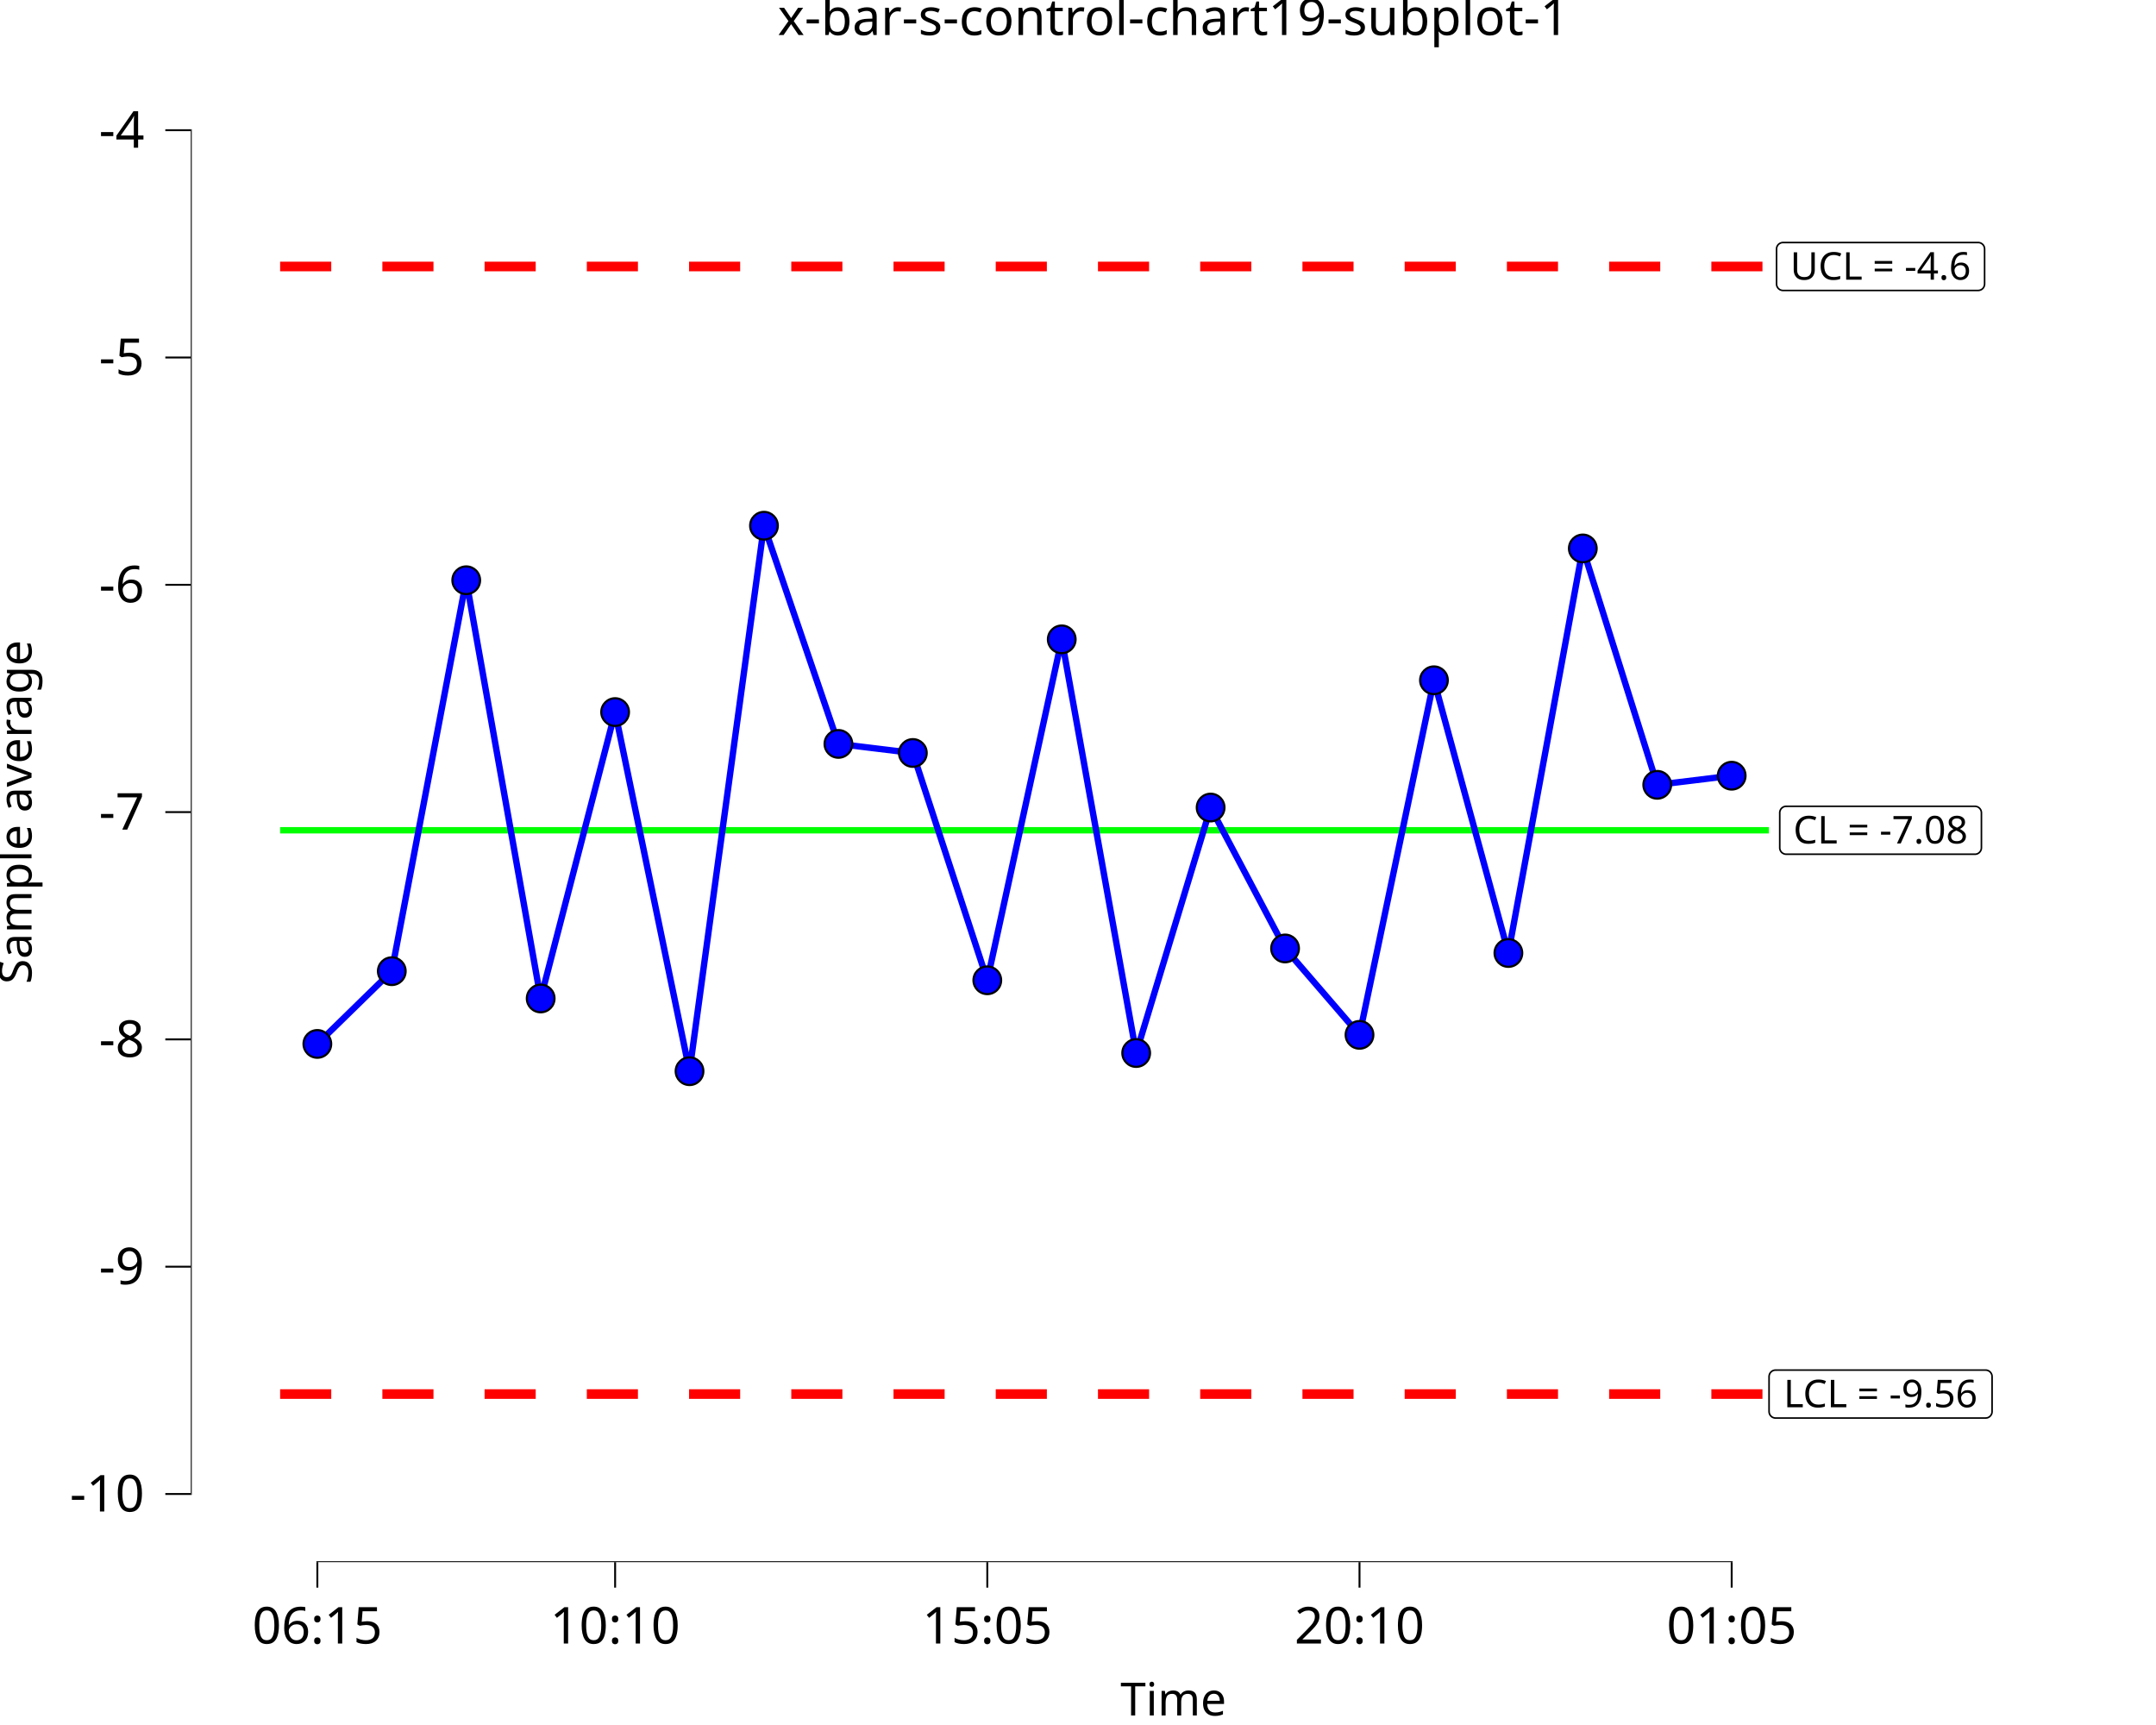
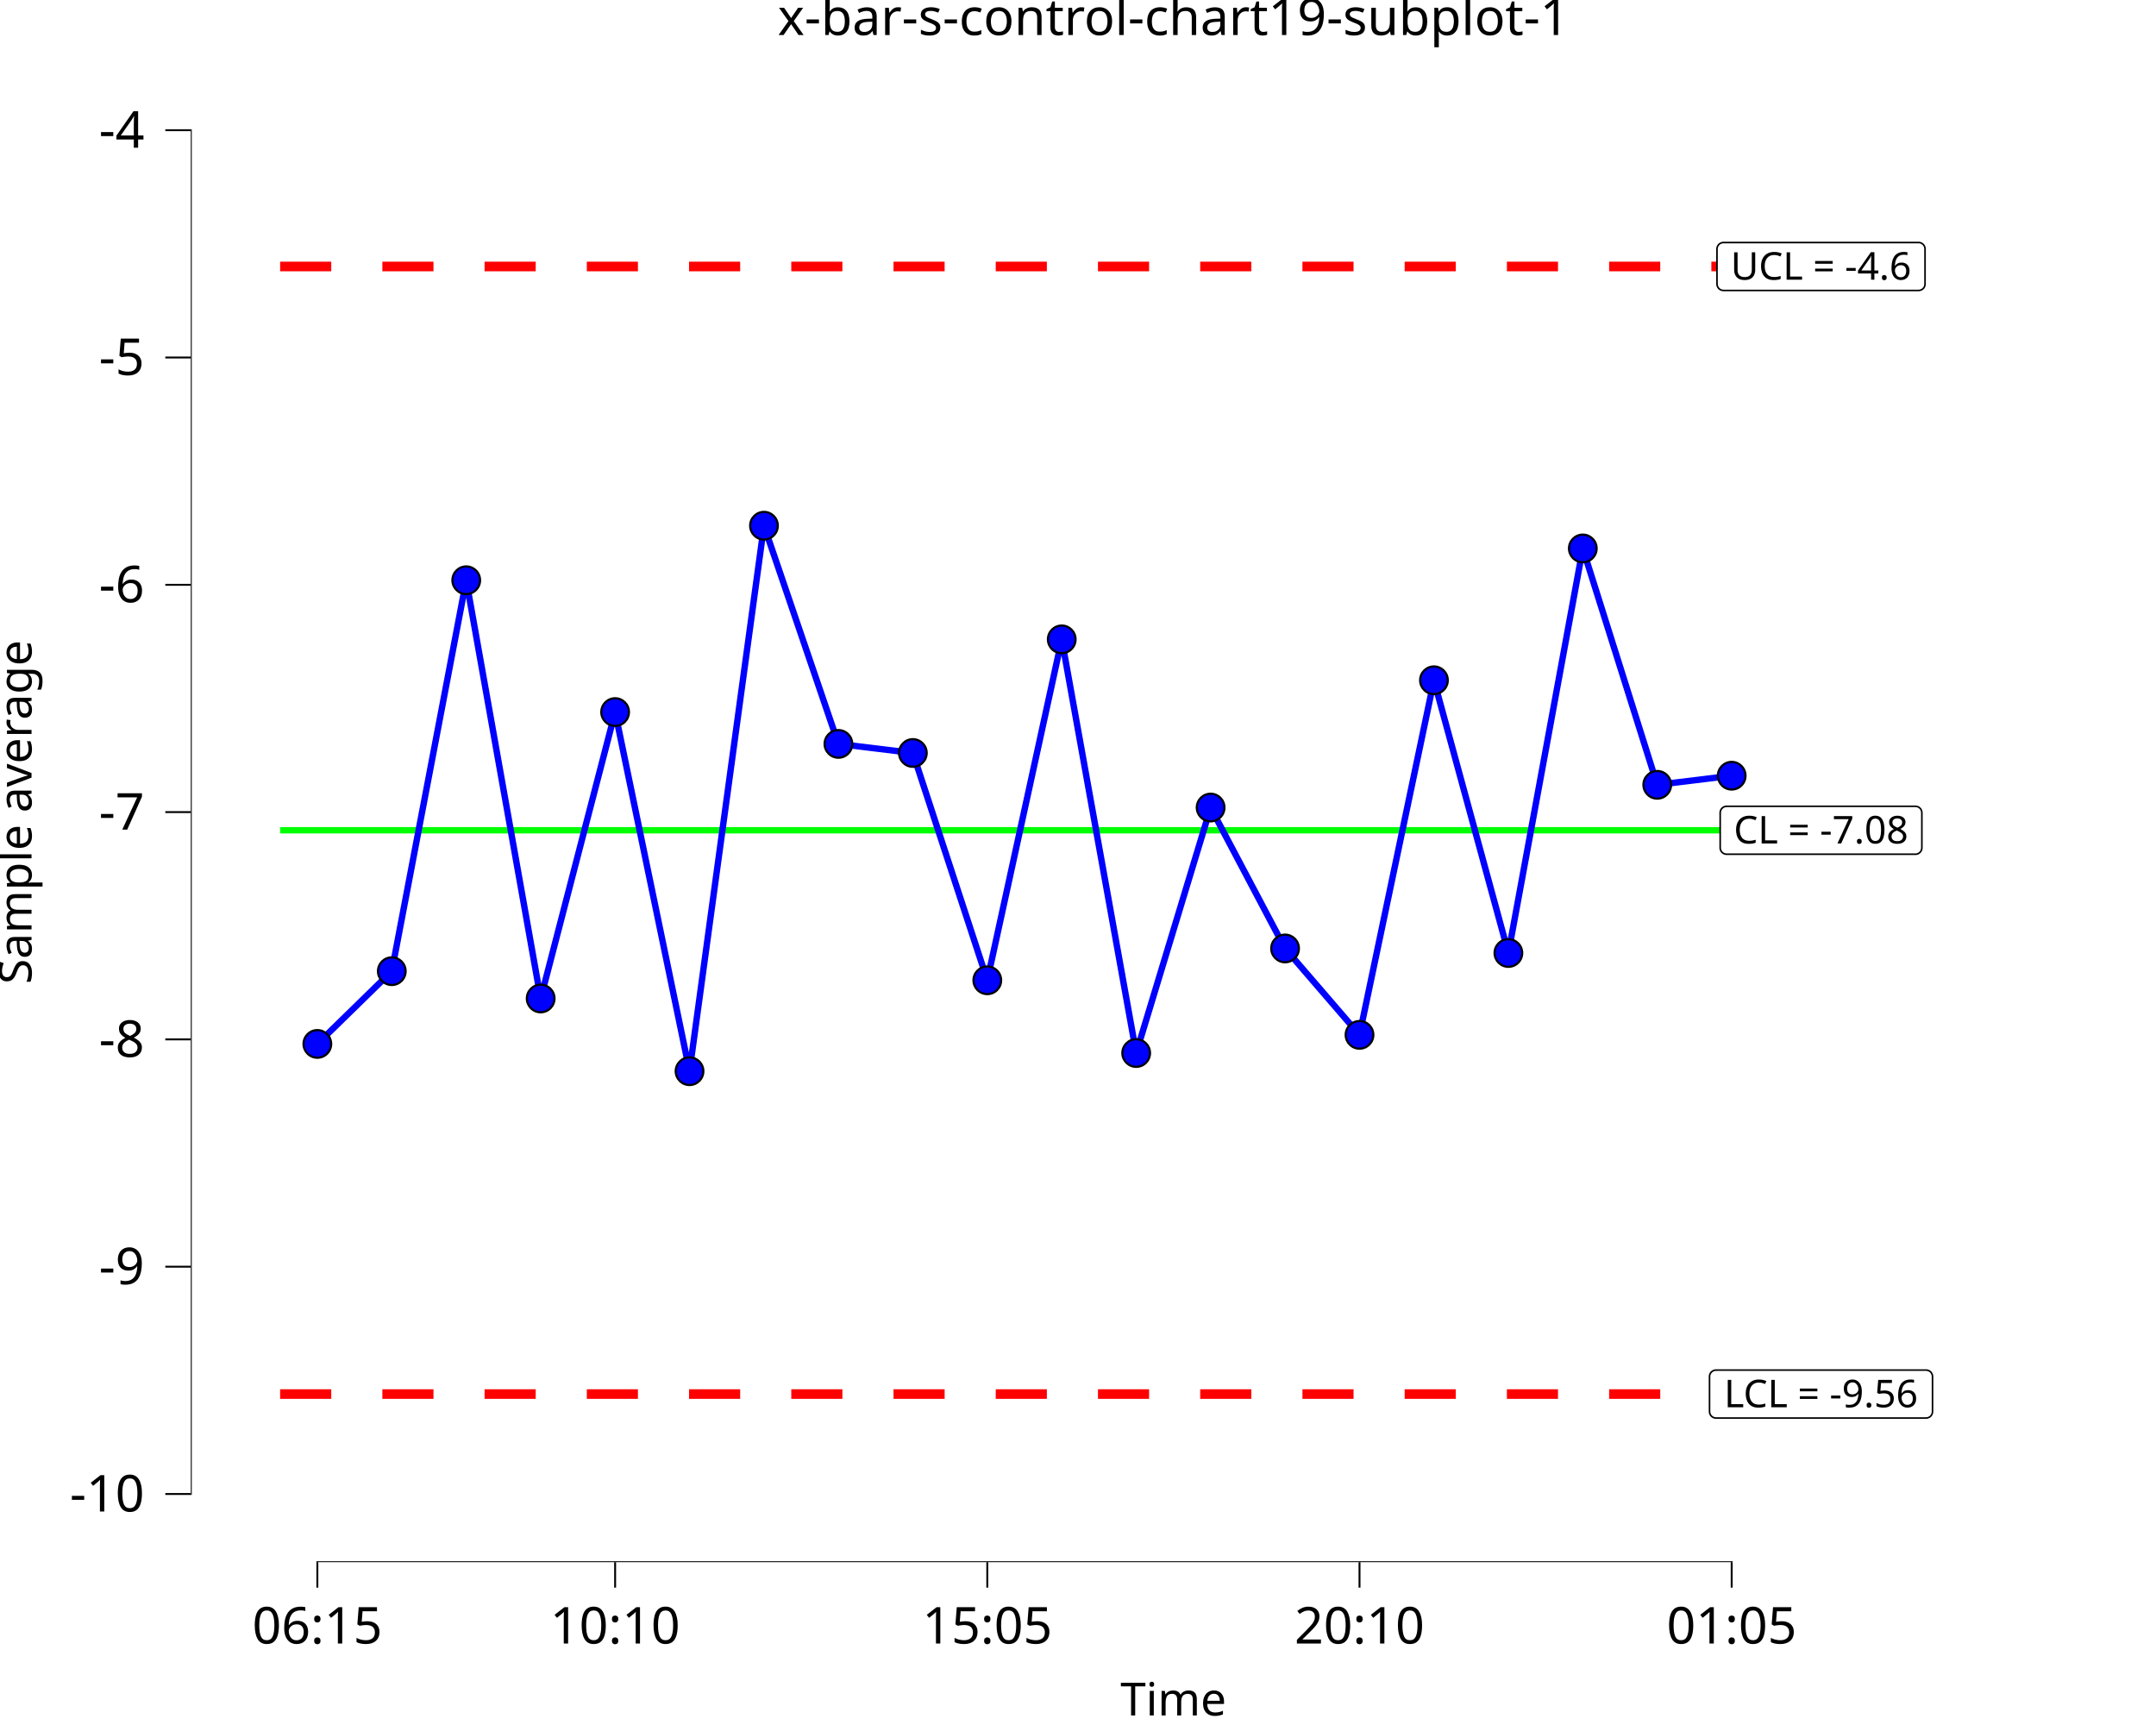
<svg xmlns="http://www.w3.org/2000/svg" class="svglite" data-engine-version="2.0" width="720.00pt" height="576.00pt" viewBox="0 0 720.00 576.00">
  <defs>
    <style type="text/css">
    .svglite line, .svglite polyline, .svglite polygon, .svglite path, .svglite rect, .svglite circle {
      fill: none;
      stroke: #000000;
      stroke-linecap: round;
      stroke-linejoin: round;
      stroke-miterlimit: 10.00;
    }
  </style>
  </defs>
  <rect width="100%" height="100%" style="stroke: none; fill: #FFFFFF;" />
  <defs>
    <clipPath id="cpMC4wMHw3MjAuMDB8MC4wMHw1NzYuMDA=">
      <rect x="0.00" y="0.00" width="720.00" height="576.00" />
    </clipPath>
  </defs>
  <g clip-path="url(#cpMC4wMHw3MjAuMDB8MC4wMHw1NzYuMDA=)">
    <rect x="0.00" y="0.00" width="720.00" height="576.00" style="stroke-width: 10.67; stroke: none;" />
  </g>
  <defs>
    <clipPath id="cpNjMuNzJ8NzIwLjAwfDIwLjcxfDUyMS42Mw==">
      <rect x="63.72" y="20.71" width="656.28" height="500.92" />
    </clipPath>
  </defs>
  <g clip-path="url(#cpNjMuNzJ8NzIwLjAwfDIwLjcxfDUyMS42Mw==)">
    <rect x="63.72" y="20.71" width="656.28" height="500.92" style="stroke-width: 10.67; stroke: none;" />
    <polyline points="93.55,277.24 118.41,277.24 118.41,277.24 143.27,277.24 143.27,277.24 168.13,277.24 168.13,277.24 192.99,277.24 192.99,277.24 217.84,277.24 217.84,277.24 242.70,277.24 242.70,277.24 267.56,277.24 267.56,277.24 292.42,277.24 292.42,277.24 317.28,277.24 317.28,277.24 342.14,277.24 342.14,277.24 367.00,277.24 367.00,277.24 391.86,277.24 391.86,277.24 416.72,277.24 416.72,277.24 441.58,277.24 441.58,277.24 466.44,277.24 466.44,277.24 491.30,277.24 491.30,277.24 516.15,277.24 516.15,277.24 541.01,277.24 541.01,277.24 565.87,277.24 565.87,277.24 590.73,277.24 590.73,277.24 " style="stroke-width: 2.13; stroke: #00FF00; stroke-linecap: butt;" />
    <polyline points="93.55,88.98 118.41,88.98 118.41,88.98 143.27,88.98 143.27,88.98 168.13,88.98 168.13,88.98 192.99,88.98 192.99,88.98 217.84,88.98 217.84,88.98 242.70,88.98 242.70,88.98 267.56,88.98 267.56,88.98 292.42,88.98 292.42,88.98 317.28,88.98 317.28,88.98 342.14,88.98 342.14,88.98 367.00,88.98 367.00,88.98 391.86,88.98 391.86,88.98 416.72,88.98 416.72,88.98 441.58,88.98 441.58,88.98 466.44,88.98 466.44,88.98 491.30,88.98 491.30,88.98 516.15,88.98 516.15,88.98 541.01,88.98 541.01,88.98 565.87,88.98 565.87,88.98 590.73,88.98 590.73,88.98 " style="stroke-width: 3.20; stroke: #FF0000; stroke-dasharray: 17.07,17.07; stroke-linecap: butt;" />
    <polyline points="93.55,465.49 118.41,465.49 118.41,465.49 143.27,465.49 143.27,465.49 168.13,465.49 168.13,465.49 192.99,465.49 192.99,465.49 217.84,465.49 217.84,465.49 242.70,465.49 242.70,465.49 267.56,465.49 267.56,465.49 292.42,465.49 292.42,465.49 317.28,465.49 317.28,465.49 342.14,465.49 342.14,465.49 367.00,465.49 367.00,465.49 391.86,465.49 391.86,465.49 416.72,465.49 416.72,465.49 441.58,465.49 441.58,465.49 466.44,465.49 466.44,465.49 491.30,465.49 491.30,465.49 516.15,465.49 516.15,465.49 541.01,465.49 541.01,465.49 565.87,465.49 565.87,465.49 590.73,465.49 590.73,465.49 " style="stroke-width: 3.20; stroke: #FF0000; stroke-dasharray: 17.07,17.07; stroke-linecap: butt;" />
-     <polygon points="596.51,285.24 659.54,285.24 659.45,285.24 659.80,285.23 660.14,285.16 660.46,285.04 660.76,284.86 661.03,284.64 661.26,284.38 661.45,284.09 661.59,283.77 661.67,283.43 661.70,283.08 661.70,283.08 661.70,271.39 661.70,271.39 661.67,271.05 661.59,270.71 661.45,270.39 661.26,270.09 661.03,269.83 660.76,269.61 660.46,269.44 660.14,269.32 659.80,269.25 659.54,269.23 596.51,269.23 596.77,269.25 596.42,269.23 596.07,269.28 595.74,269.37 595.43,269.52 595.14,269.72 594.89,269.96 594.68,270.24 594.52,270.55 594.41,270.88 594.35,271.22 594.35,271.39 594.35,283.08 594.35,282.91 594.35,283.26 594.41,283.60 594.52,283.93 594.68,284.24 594.89,284.52 595.14,284.76 595.43,284.95 595.74,285.10 596.07,285.20 596.42,285.24 " style="stroke-width: 0.53; fill: #FFFFFF;" />
-     <text x="628.02" y="281.64" text-anchor="middle" style="font-size: 12.80px; font-family: sans;" textLength="60.15px" lengthAdjust="spacingAndGlyphs">CL = -7.08</text>
-     <polygon points="592.94,473.50 663.10,473.50 663.01,473.50 663.36,473.48 663.70,473.42 664.02,473.29 664.32,473.12 664.59,472.90 664.82,472.64 665.01,472.34 665.15,472.02 665.23,471.69 665.26,471.34 665.26,471.34 665.26,459.65 665.26,459.65 665.23,459.30 665.15,458.97 665.01,458.65 664.82,458.35 664.59,458.09 664.32,457.87 664.02,457.70 663.70,457.57 663.36,457.50 663.10,457.49 592.94,457.49 593.20,457.50 592.86,457.49 592.51,457.53 592.18,457.63 591.86,457.78 591.58,457.98 591.33,458.22 591.12,458.49 590.96,458.80 590.85,459.13 590.79,459.48 590.78,459.65 590.78,471.34 590.79,471.17 590.79,471.51 590.85,471.86 590.96,472.19 591.12,472.50 591.33,472.77 591.58,473.01 591.86,473.21 592.18,473.36 592.51,473.46 592.86,473.50 " style="stroke-width: 0.53; fill: #FFFFFF;" />
-     <text x="628.02" y="469.90" text-anchor="middle" style="font-size: 12.80px; font-family: sans;" textLength="67.27px" lengthAdjust="spacingAndGlyphs">LCL = -9.56</text>
-     <polygon points="595.44,96.99 660.60,96.99 660.51,96.99 660.86,96.97 661.20,96.90 661.53,96.78 661.83,96.61 662.10,96.39 662.33,96.13 662.51,95.83 662.65,95.51 662.73,95.17 662.76,94.83 662.76,94.83 662.76,83.14 662.76,83.14 662.73,82.79 662.65,82.45 662.51,82.13 662.33,81.84 662.10,81.58 661.83,81.36 661.53,81.18 661.20,81.06 660.86,80.99 660.60,80.98 595.44,80.98 595.70,80.99 595.35,80.98 595.01,81.02 594.68,81.12 594.36,81.27 594.08,81.46 593.82,81.70 593.62,81.98 593.45,82.29 593.34,82.62 593.29,82.96 593.28,83.14 593.28,94.83 593.29,94.65 593.29,95.00 593.34,95.34 593.45,95.67 593.62,95.98 593.82,96.26 594.08,96.50 594.36,96.70 594.68,96.85 595.01,96.94 595.35,96.99 " style="stroke-width: 0.53; fill: #FFFFFF;" />
-     <text x="628.02" y="93.39" text-anchor="middle" style="font-size: 12.80px; font-family: sans;" textLength="62.28px" lengthAdjust="spacingAndGlyphs">UCL = -4.6</text>
+     <polygon points="576.62,285.24 639.65,285.24 639.56,285.24 639.91,285.23 640.25,285.16 640.58,285.04 640.88,284.86 641.15,284.64 641.38,284.38 641.56,284.09 641.70,283.77 641.78,283.43 641.81,283.08 641.81,283.08 641.81,271.39 641.81,271.39 641.78,271.05 641.70,270.71 641.56,270.39 641.38,270.09 641.15,269.83 640.88,269.61 640.58,269.44 640.25,269.32 639.91,269.25 639.65,269.23 576.62,269.23 576.88,269.25 576.53,269.23 576.19,269.28 575.85,269.37 575.54,269.52 575.25,269.72 575.00,269.96 574.79,270.24 574.63,270.55 574.52,270.88 574.46,271.22 574.46,271.39 574.46,283.08 574.46,282.91 574.46,283.26 574.52,283.60 574.63,283.93 574.79,284.24 575.00,284.52 575.25,284.76 575.54,284.95 575.85,285.10 576.19,285.20 576.53,285.24 " style="stroke-width: 0.53; fill: #FFFFFF;" />
+     <text x="608.13" y="281.64" text-anchor="middle" style="font-size: 12.80px; font-family: sans;" textLength="60.15px" lengthAdjust="spacingAndGlyphs">CL = -7.08</text>
+     <polygon points="573.06,473.50 643.21,473.50 643.12,473.50 643.47,473.48 643.81,473.42 644.14,473.29 644.44,473.12 644.71,472.90 644.94,472.64 645.12,472.34 645.26,472.02 645.34,471.69 645.37,471.34 645.37,471.34 645.37,459.65 645.37,459.65 645.34,459.30 645.26,458.97 645.12,458.65 644.94,458.35 644.71,458.09 644.44,457.87 644.14,457.70 643.81,457.57 643.47,457.50 643.21,457.49 573.06,457.49 573.32,457.50 572.97,457.49 572.62,457.53 572.29,457.63 571.98,457.78 571.69,457.98 571.44,458.22 571.23,458.49 571.07,458.80 570.96,459.13 570.90,459.48 570.90,459.65 570.90,471.34 570.90,471.17 570.90,471.51 570.96,471.86 571.07,472.19 571.23,472.50 571.44,472.77 571.69,473.01 571.98,473.21 572.29,473.36 572.62,473.46 572.97,473.50 " style="stroke-width: 0.53; fill: #FFFFFF;" />
+     <text x="608.13" y="469.90" text-anchor="middle" style="font-size: 12.80px; font-family: sans;" textLength="67.27px" lengthAdjust="spacingAndGlyphs">LCL = -9.56</text>
+     <polygon points="575.55,96.99 640.71,96.99 640.63,96.99 640.97,96.97 641.31,96.90 641.64,96.78 641.94,96.61 642.21,96.39 642.44,96.13 642.63,95.83 642.76,95.51 642.85,95.17 642.87,94.83 642.87,94.83 642.87,83.14 642.87,83.14 642.85,82.79 642.76,82.45 642.63,82.13 642.44,81.84 642.21,81.58 641.94,81.36 641.64,81.18 641.31,81.06 640.97,80.99 640.71,80.98 575.55,80.98 575.81,80.99 575.47,80.98 575.12,81.02 574.79,81.12 574.47,81.27 574.19,81.46 573.94,81.70 573.73,81.98 573.57,82.29 573.46,82.62 573.40,82.96 573.39,83.14 573.39,94.83 573.40,94.65 573.40,95.00 573.46,95.34 573.57,95.67 573.73,95.98 573.94,96.26 574.19,96.50 574.47,96.70 574.79,96.85 575.12,96.94 575.47,96.99 " style="stroke-width: 0.53; fill: #FFFFFF;" />
+     <text x="608.13" y="93.39" text-anchor="middle" style="font-size: 12.80px; font-family: sans;" textLength="62.28px" lengthAdjust="spacingAndGlyphs">UCL = -4.6</text>
    <polyline points="105.98,348.58 130.84,324.29 155.70,193.75 180.56,333.40 205.42,237.77 230.27,357.69 255.13,175.54 279.99,248.40 304.85,251.43 329.71,327.33 354.57,213.49 379.43,351.62 404.29,269.65 429.15,316.70 454.01,345.55 478.87,227.15 503.73,318.22 528.58,183.13 553.44,262.06 578.30,259.02 " style="stroke-width: 2.13; stroke: #0000FF; stroke-linecap: butt;" />
    <circle cx="105.98" cy="348.58" r="4.62" style="stroke-width: 0.71; fill: #0000FF;" />
    <circle cx="130.84" cy="324.29" r="4.62" style="stroke-width: 0.71; fill: #0000FF;" />
    <circle cx="155.70" cy="193.75" r="4.62" style="stroke-width: 0.71; fill: #0000FF;" />
    <circle cx="180.56" cy="333.40" r="4.62" style="stroke-width: 0.71; fill: #0000FF;" />
    <circle cx="205.42" cy="237.77" r="4.62" style="stroke-width: 0.71; fill: #0000FF;" />
    <circle cx="230.27" cy="357.69" r="4.62" style="stroke-width: 0.71; fill: #0000FF;" />
    <circle cx="255.13" cy="175.54" r="4.62" style="stroke-width: 0.71; fill: #0000FF;" />
    <circle cx="279.99" cy="248.40" r="4.62" style="stroke-width: 0.71; fill: #0000FF;" />
    <circle cx="304.85" cy="251.43" r="4.62" style="stroke-width: 0.71; fill: #0000FF;" />
    <circle cx="329.71" cy="327.33" r="4.62" style="stroke-width: 0.71; fill: #0000FF;" />
    <circle cx="354.57" cy="213.49" r="4.62" style="stroke-width: 0.71; fill: #0000FF;" />
    <circle cx="379.43" cy="351.62" r="4.62" style="stroke-width: 0.71; fill: #0000FF;" />
    <circle cx="404.29" cy="269.65" r="4.62" style="stroke-width: 0.71; fill: #0000FF;" />
    <circle cx="429.15" cy="316.70" r="4.62" style="stroke-width: 0.71; fill: #0000FF;" />
    <circle cx="454.01" cy="345.55" r="4.62" style="stroke-width: 0.71; fill: #0000FF;" />
    <circle cx="478.87" cy="227.15" r="4.62" style="stroke-width: 0.71; fill: #0000FF;" />
    <circle cx="503.73" cy="318.22" r="4.62" style="stroke-width: 0.71; fill: #0000FF;" />
    <circle cx="528.58" cy="183.13" r="4.62" style="stroke-width: 0.71; fill: #0000FF;" />
    <circle cx="553.44" cy="262.06" r="4.62" style="stroke-width: 0.71; fill: #0000FF;" />
    <circle cx="578.30" cy="259.02" r="4.62" style="stroke-width: 0.71; fill: #0000FF;" />
    <line x1="105.66" y1="521.63" x2="578.62" y2="521.63" style="stroke-width: 0.64; stroke-linecap: butt;" />
    <line x1="63.72" y1="499.18" x2="63.72" y2="43.16" style="stroke-width: 0.64; stroke-linecap: butt;" />
    <rect x="63.72" y="20.71" width="656.28" height="500.92" style="stroke-width: 0.00; stroke: none;" />
  </g>
  <g clip-path="url(#cpMC4wMHw3MjAuMDB8MC4wMHw1NzYuMDA=)">
    <polyline points="63.72,521.63 63.72,20.71 " style="stroke-width: 0.00; stroke: none; stroke-linecap: butt;" />
    <text x="48.24" y="504.71" text-anchor="end" style="font-size: 17.00px; font-family: sans;" textLength="24.57px" lengthAdjust="spacingAndGlyphs">-10</text>
    <text x="48.24" y="428.81" text-anchor="end" style="font-size: 17.00px; font-family: sans;" textLength="15.12px" lengthAdjust="spacingAndGlyphs">-9</text>
    <text x="48.24" y="352.91" text-anchor="end" style="font-size: 17.00px; font-family: sans;" textLength="15.12px" lengthAdjust="spacingAndGlyphs">-8</text>
    <text x="48.24" y="277.02" text-anchor="end" style="font-size: 17.00px; font-family: sans;" textLength="15.12px" lengthAdjust="spacingAndGlyphs">-7</text>
    <text x="48.24" y="201.12" text-anchor="end" style="font-size: 17.00px; font-family: sans;" textLength="15.12px" lengthAdjust="spacingAndGlyphs">-6</text>
    <text x="48.24" y="125.22" text-anchor="end" style="font-size: 17.00px; font-family: sans;" textLength="15.12px" lengthAdjust="spacingAndGlyphs">-5</text>
    <text x="48.24" y="49.33" text-anchor="end" style="font-size: 17.00px; font-family: sans;" textLength="15.12px" lengthAdjust="spacingAndGlyphs">-4</text>
    <polyline points="55.21,498.86 63.72,498.86 " style="stroke-width: 0.64; stroke-linecap: butt;" />
    <polyline points="55.21,422.96 63.72,422.96 " style="stroke-width: 0.64; stroke-linecap: butt;" />
    <polyline points="55.21,347.06 63.72,347.06 " style="stroke-width: 0.64; stroke-linecap: butt;" />
    <polyline points="55.21,271.17 63.72,271.17 " style="stroke-width: 0.64; stroke-linecap: butt;" />
    <polyline points="55.21,195.27 63.72,195.27 " style="stroke-width: 0.64; stroke-linecap: butt;" />
    <polyline points="55.21,119.37 63.72,119.37 " style="stroke-width: 0.64; stroke-linecap: butt;" />
    <polyline points="55.21,43.48 63.72,43.48 " style="stroke-width: 0.64; stroke-linecap: butt;" />
    <polyline points="63.72,521.63 720.00,521.63 " style="stroke-width: 0.00; stroke: none; stroke-linecap: butt;" />
    <polyline points="105.98,530.13 105.98,521.63 " style="stroke-width: 0.64; stroke-linecap: butt;" />
    <polyline points="205.42,530.13 205.42,521.63 " style="stroke-width: 0.64; stroke-linecap: butt;" />
    <polyline points="329.71,530.13 329.71,521.63 " style="stroke-width: 0.64; stroke-linecap: butt;" />
    <polyline points="454.01,530.13 454.01,521.63 " style="stroke-width: 0.64; stroke-linecap: butt;" />
    <polyline points="578.30,530.13 578.30,521.63 " style="stroke-width: 0.64; stroke-linecap: butt;" />
    <text x="105.98" y="548.80" text-anchor="middle" style="font-size: 17.00px; font-family: sans;" textLength="42.54px" lengthAdjust="spacingAndGlyphs">06:15</text>
    <text x="205.42" y="548.80" text-anchor="middle" style="font-size: 17.00px; font-family: sans;" textLength="42.54px" lengthAdjust="spacingAndGlyphs">10:10</text>
    <text x="329.71" y="548.80" text-anchor="middle" style="font-size: 17.00px; font-family: sans;" textLength="42.54px" lengthAdjust="spacingAndGlyphs">15:05</text>
    <text x="454.01" y="548.80" text-anchor="middle" style="font-size: 17.00px; font-family: sans;" textLength="42.54px" lengthAdjust="spacingAndGlyphs">20:10</text>
    <text x="578.30" y="548.80" text-anchor="middle" style="font-size: 17.00px; font-family: sans;" textLength="42.54px" lengthAdjust="spacingAndGlyphs">01:05</text>
    <text x="391.86" y="572.82" text-anchor="middle" style="font-size: 15.30px; font-family: sans;" textLength="34.00px" lengthAdjust="spacingAndGlyphs">Time</text>
    <text transform="translate(10.53,271.17) rotate(-90)" text-anchor="middle" style="font-size: 15.30px; font-family: sans;" textLength="111.44px" lengthAdjust="spacingAndGlyphs">Sample average</text>
    <text x="391.86" y="11.70" text-anchor="middle" style="font-size: 17.00px; font-family: sans;" textLength="247.57px" lengthAdjust="spacingAndGlyphs">x-bar-s-control-chart19-subplot-1</text>
  </g>
</svg>
